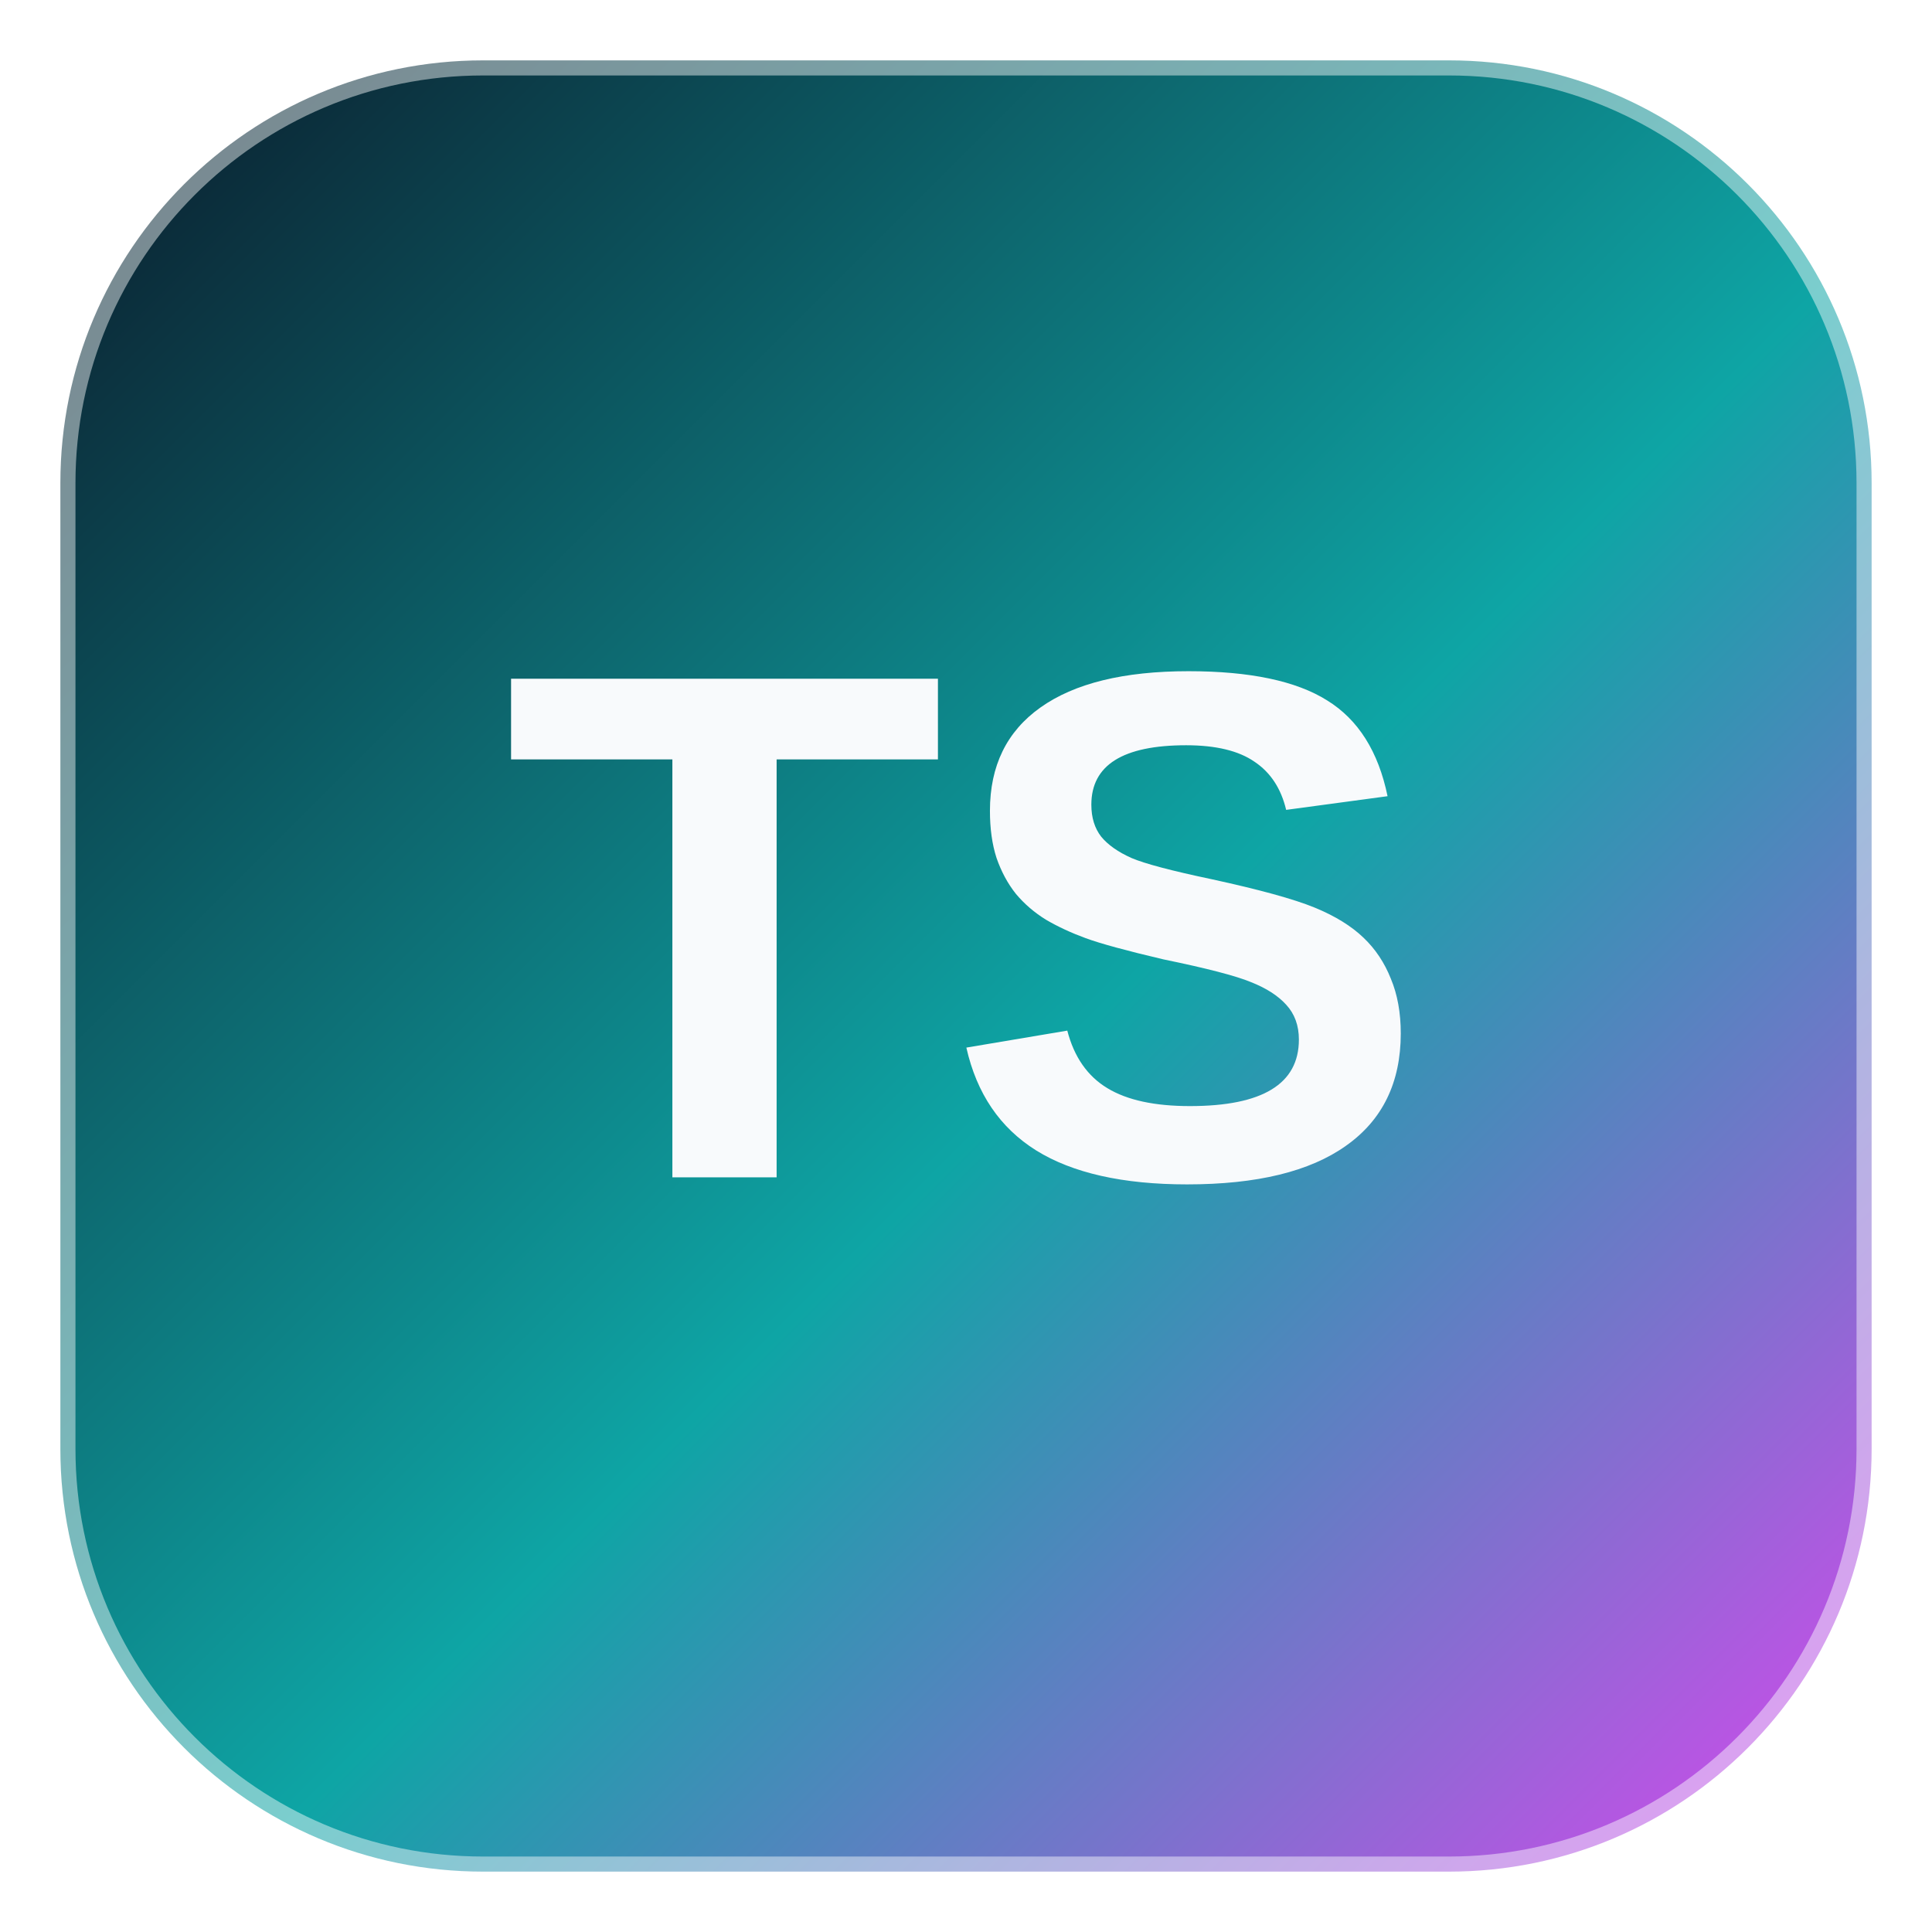
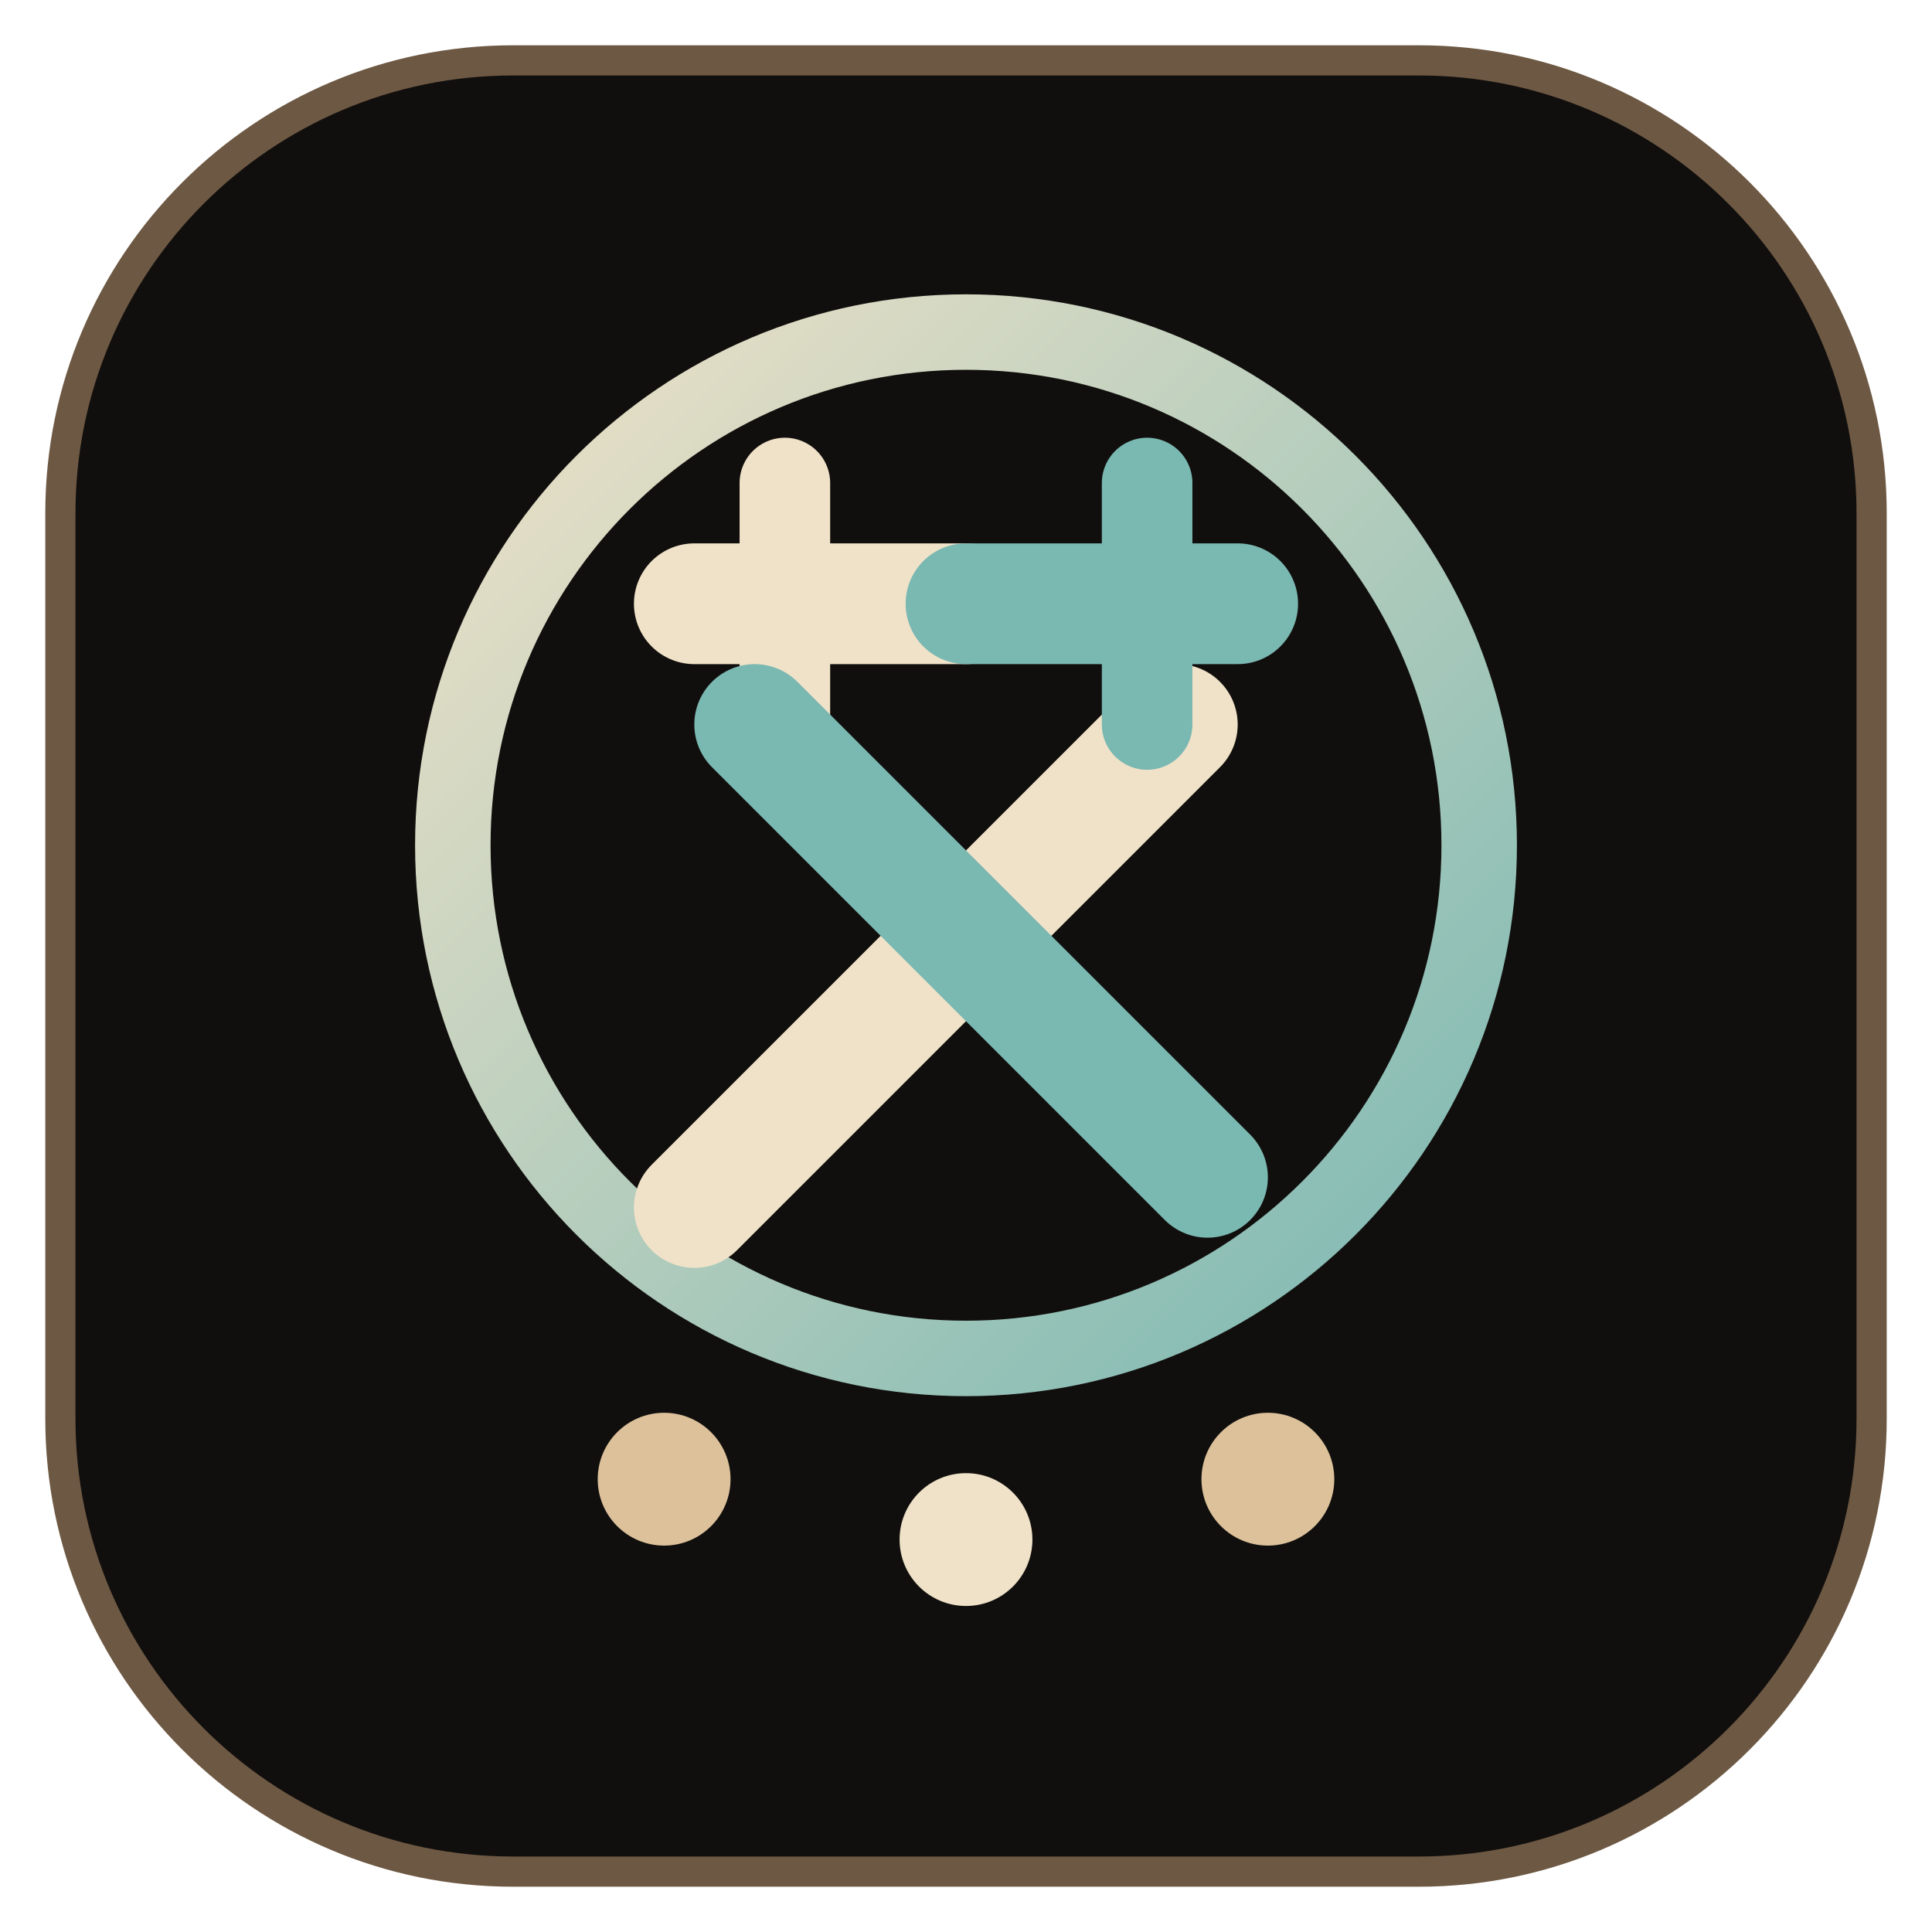
<svg xmlns="http://www.w3.org/2000/svg" width="64" height="64" viewBox="0 0 64 64" role="img" aria-labelledby="title desc">
  <defs>
-     <linearGradient id="bg" x1="0" y1="0" x2="1" y2="1">
-       <stop offset="0%" stop-color="#0b1a2a" />
-       <stop offset="55%" stop-color="#0ea5a5" />
-       <stop offset="100%" stop-color="#d946ef" />
+     <linearGradient id="ring" x1="0" y1="0" x2="1" y2="1">
+       <stop offset="0%" stop-color="#f0e2c8" />
+       <stop offset="100%" stop-color="#7ab8b2" />
    </linearGradient>
  </defs>
-   <rect x="2" y="2" width="60" height="60" rx="14" fill="url(#bg)" />
-   <rect x="2" y="2" width="60" height="60" rx="14" fill="none" stroke="rgba(255,255,255,0.45)" stroke-width="1" />
-   <text x="32" y="39" text-anchor="middle" font-size="24" font-family="Segoe UI, Arial, sans-serif" font-weight="700" fill="#f8fafc">TS</text>
+   <rect x="2" y="2" width="60" height="60" rx="15" fill="#110f0d" />
+   <rect x="2" y="2" width="60" height="60" rx="15" fill="none" stroke="#6d5843" stroke-width="1" />
+   <circle cx="32" cy="28" r="17" fill="none" stroke="url(#ring)" stroke-width="2.5" />
+   <path d="M23 40 L39 24" fill="none" stroke="#f0e2c8" stroke-width="4" stroke-linecap="round" />
+   <path d="M23 20 H32" fill="none" stroke="#f0e2c8" stroke-width="4" stroke-linecap="round" />
+   <path d="M26 24 V16" fill="none" stroke="#f0e2c8" stroke-width="3" stroke-linecap="round" />
+   <path d="M25 24 L40 39" fill="none" stroke="#7ab8b2" stroke-width="4" stroke-linecap="round" />
+   <path d="M32 20 H41" fill="none" stroke="#7ab8b2" stroke-width="4" stroke-linecap="round" />
+   <path d="M38 24 V16" fill="none" stroke="#7ab8b2" stroke-width="3" stroke-linecap="round" />
+   <circle cx="22" cy="49" r="2.2" fill="#dcc19a" />
+   <circle cx="32" cy="51" r="2.2" fill="#f0e2c8" />
+   <circle cx="42" cy="49" r="2.2" fill="#dcc19a" />
</svg>
